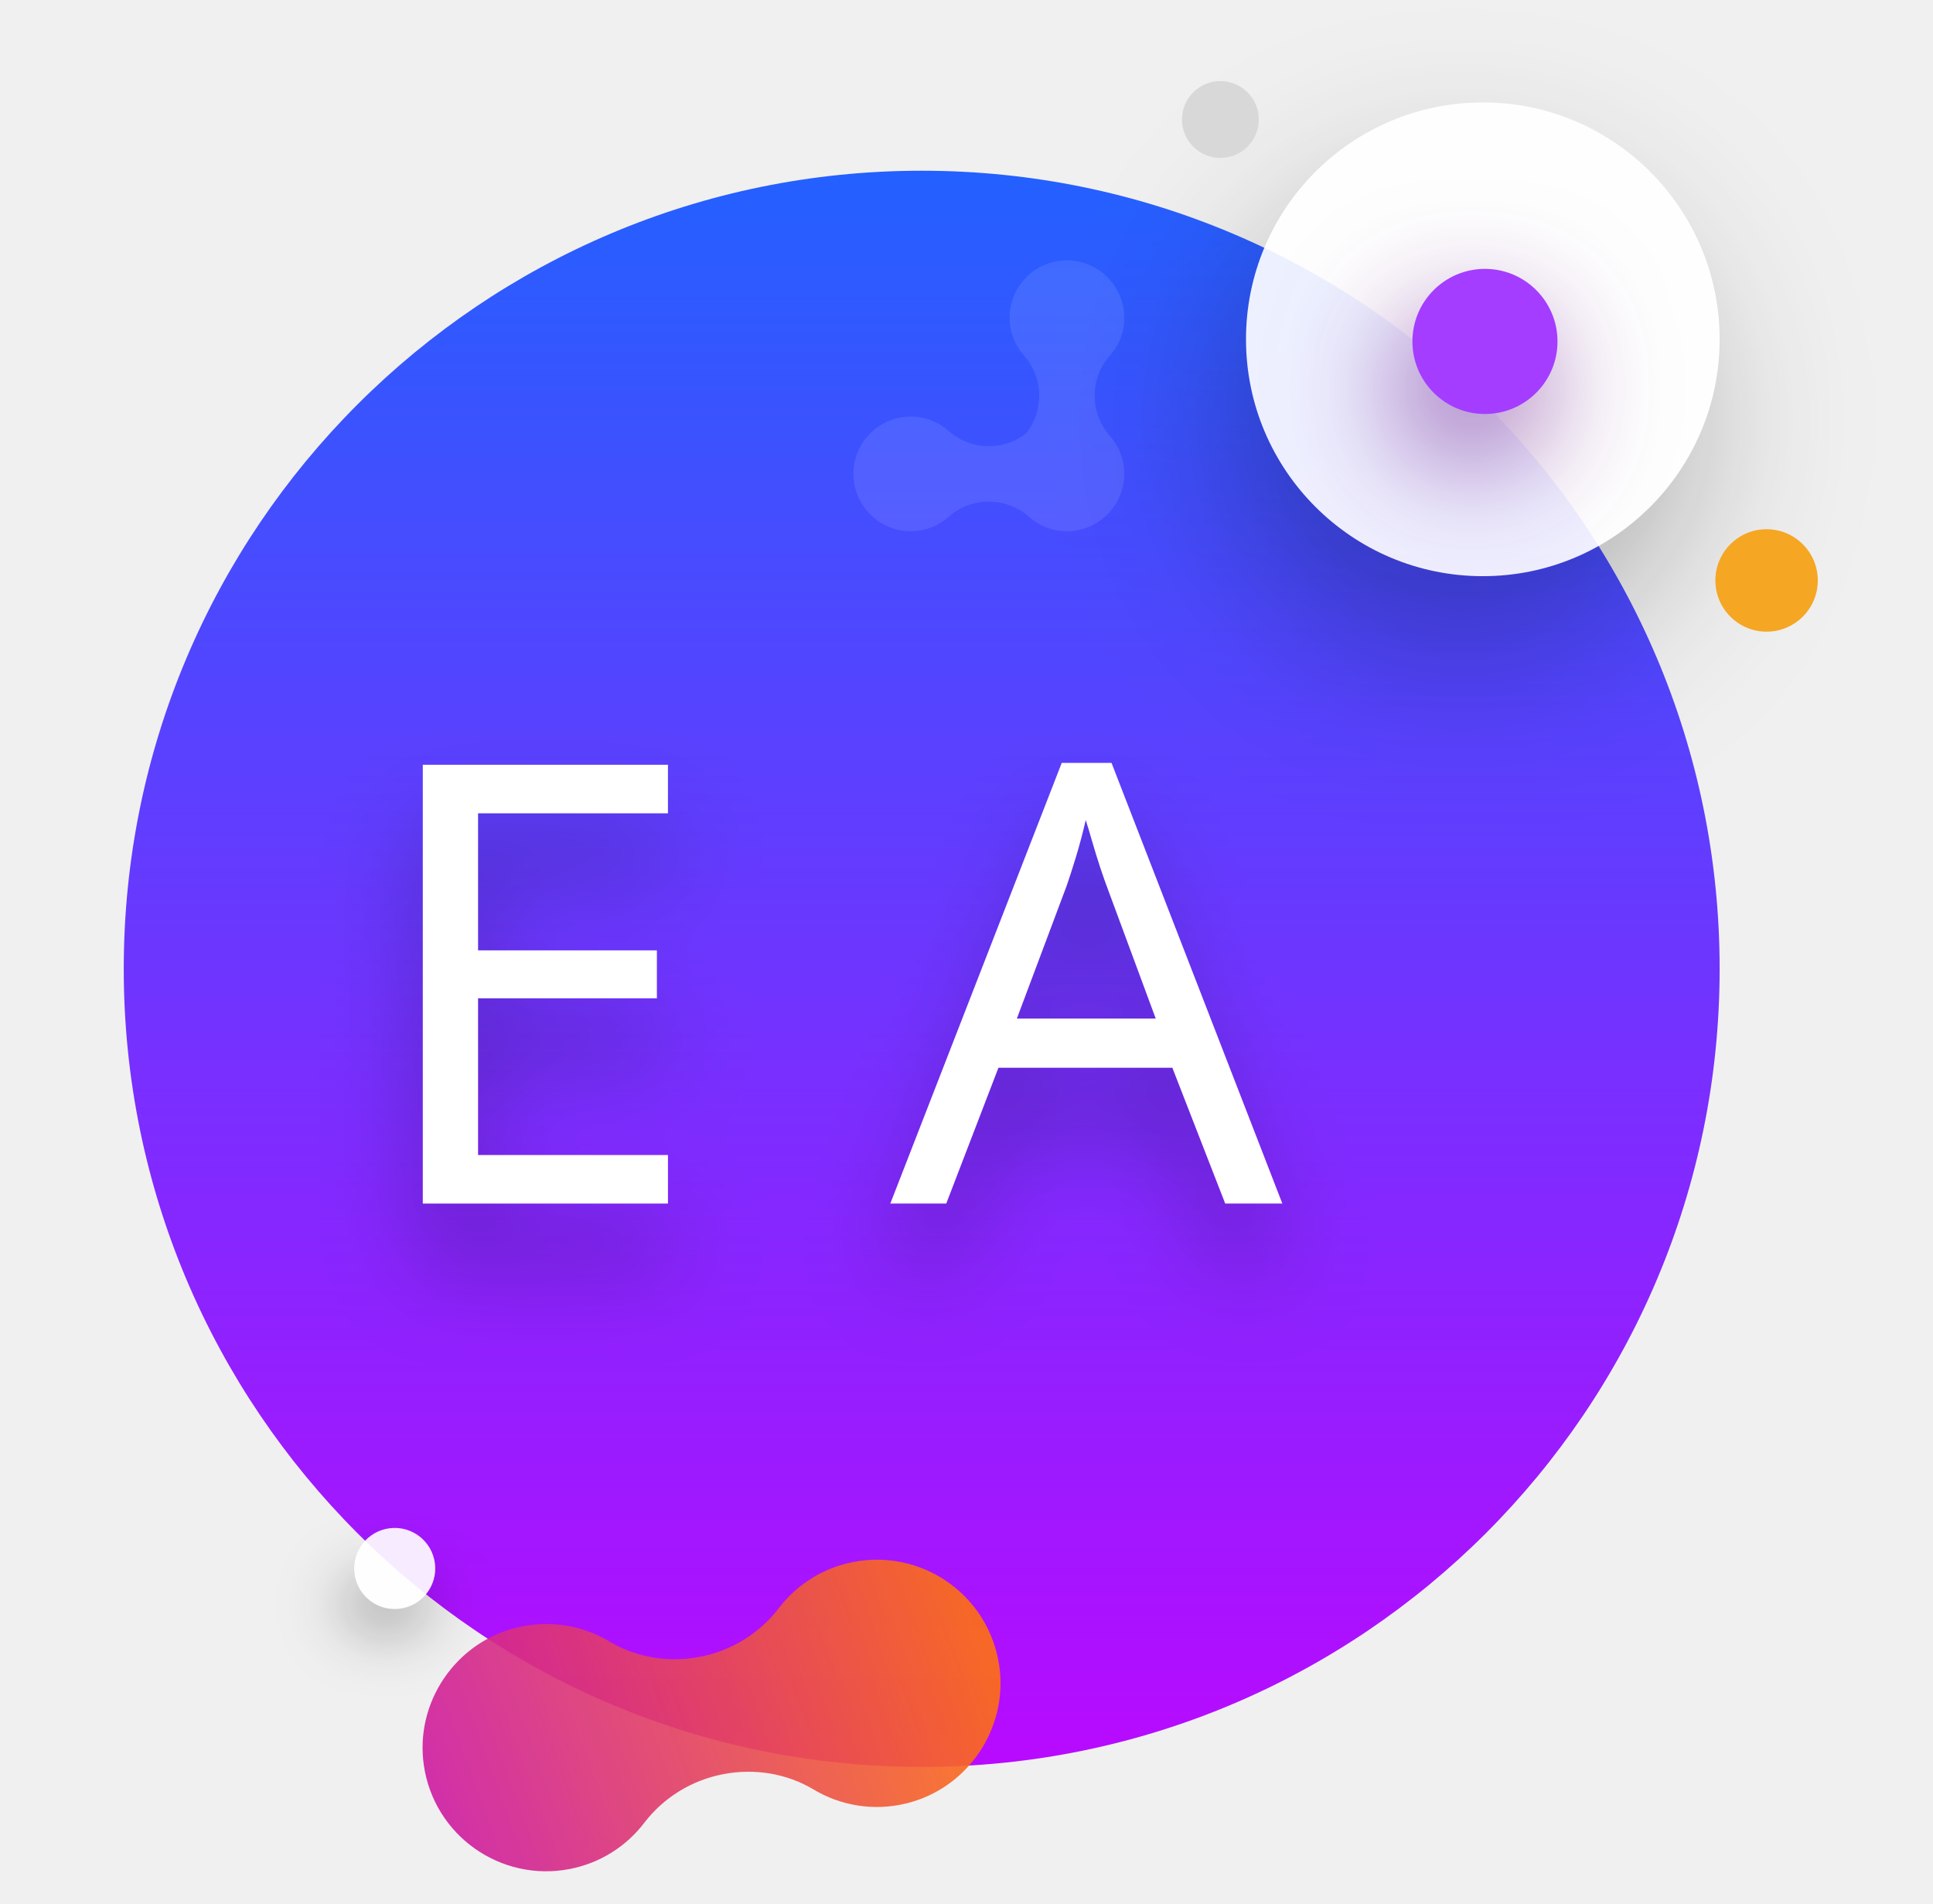
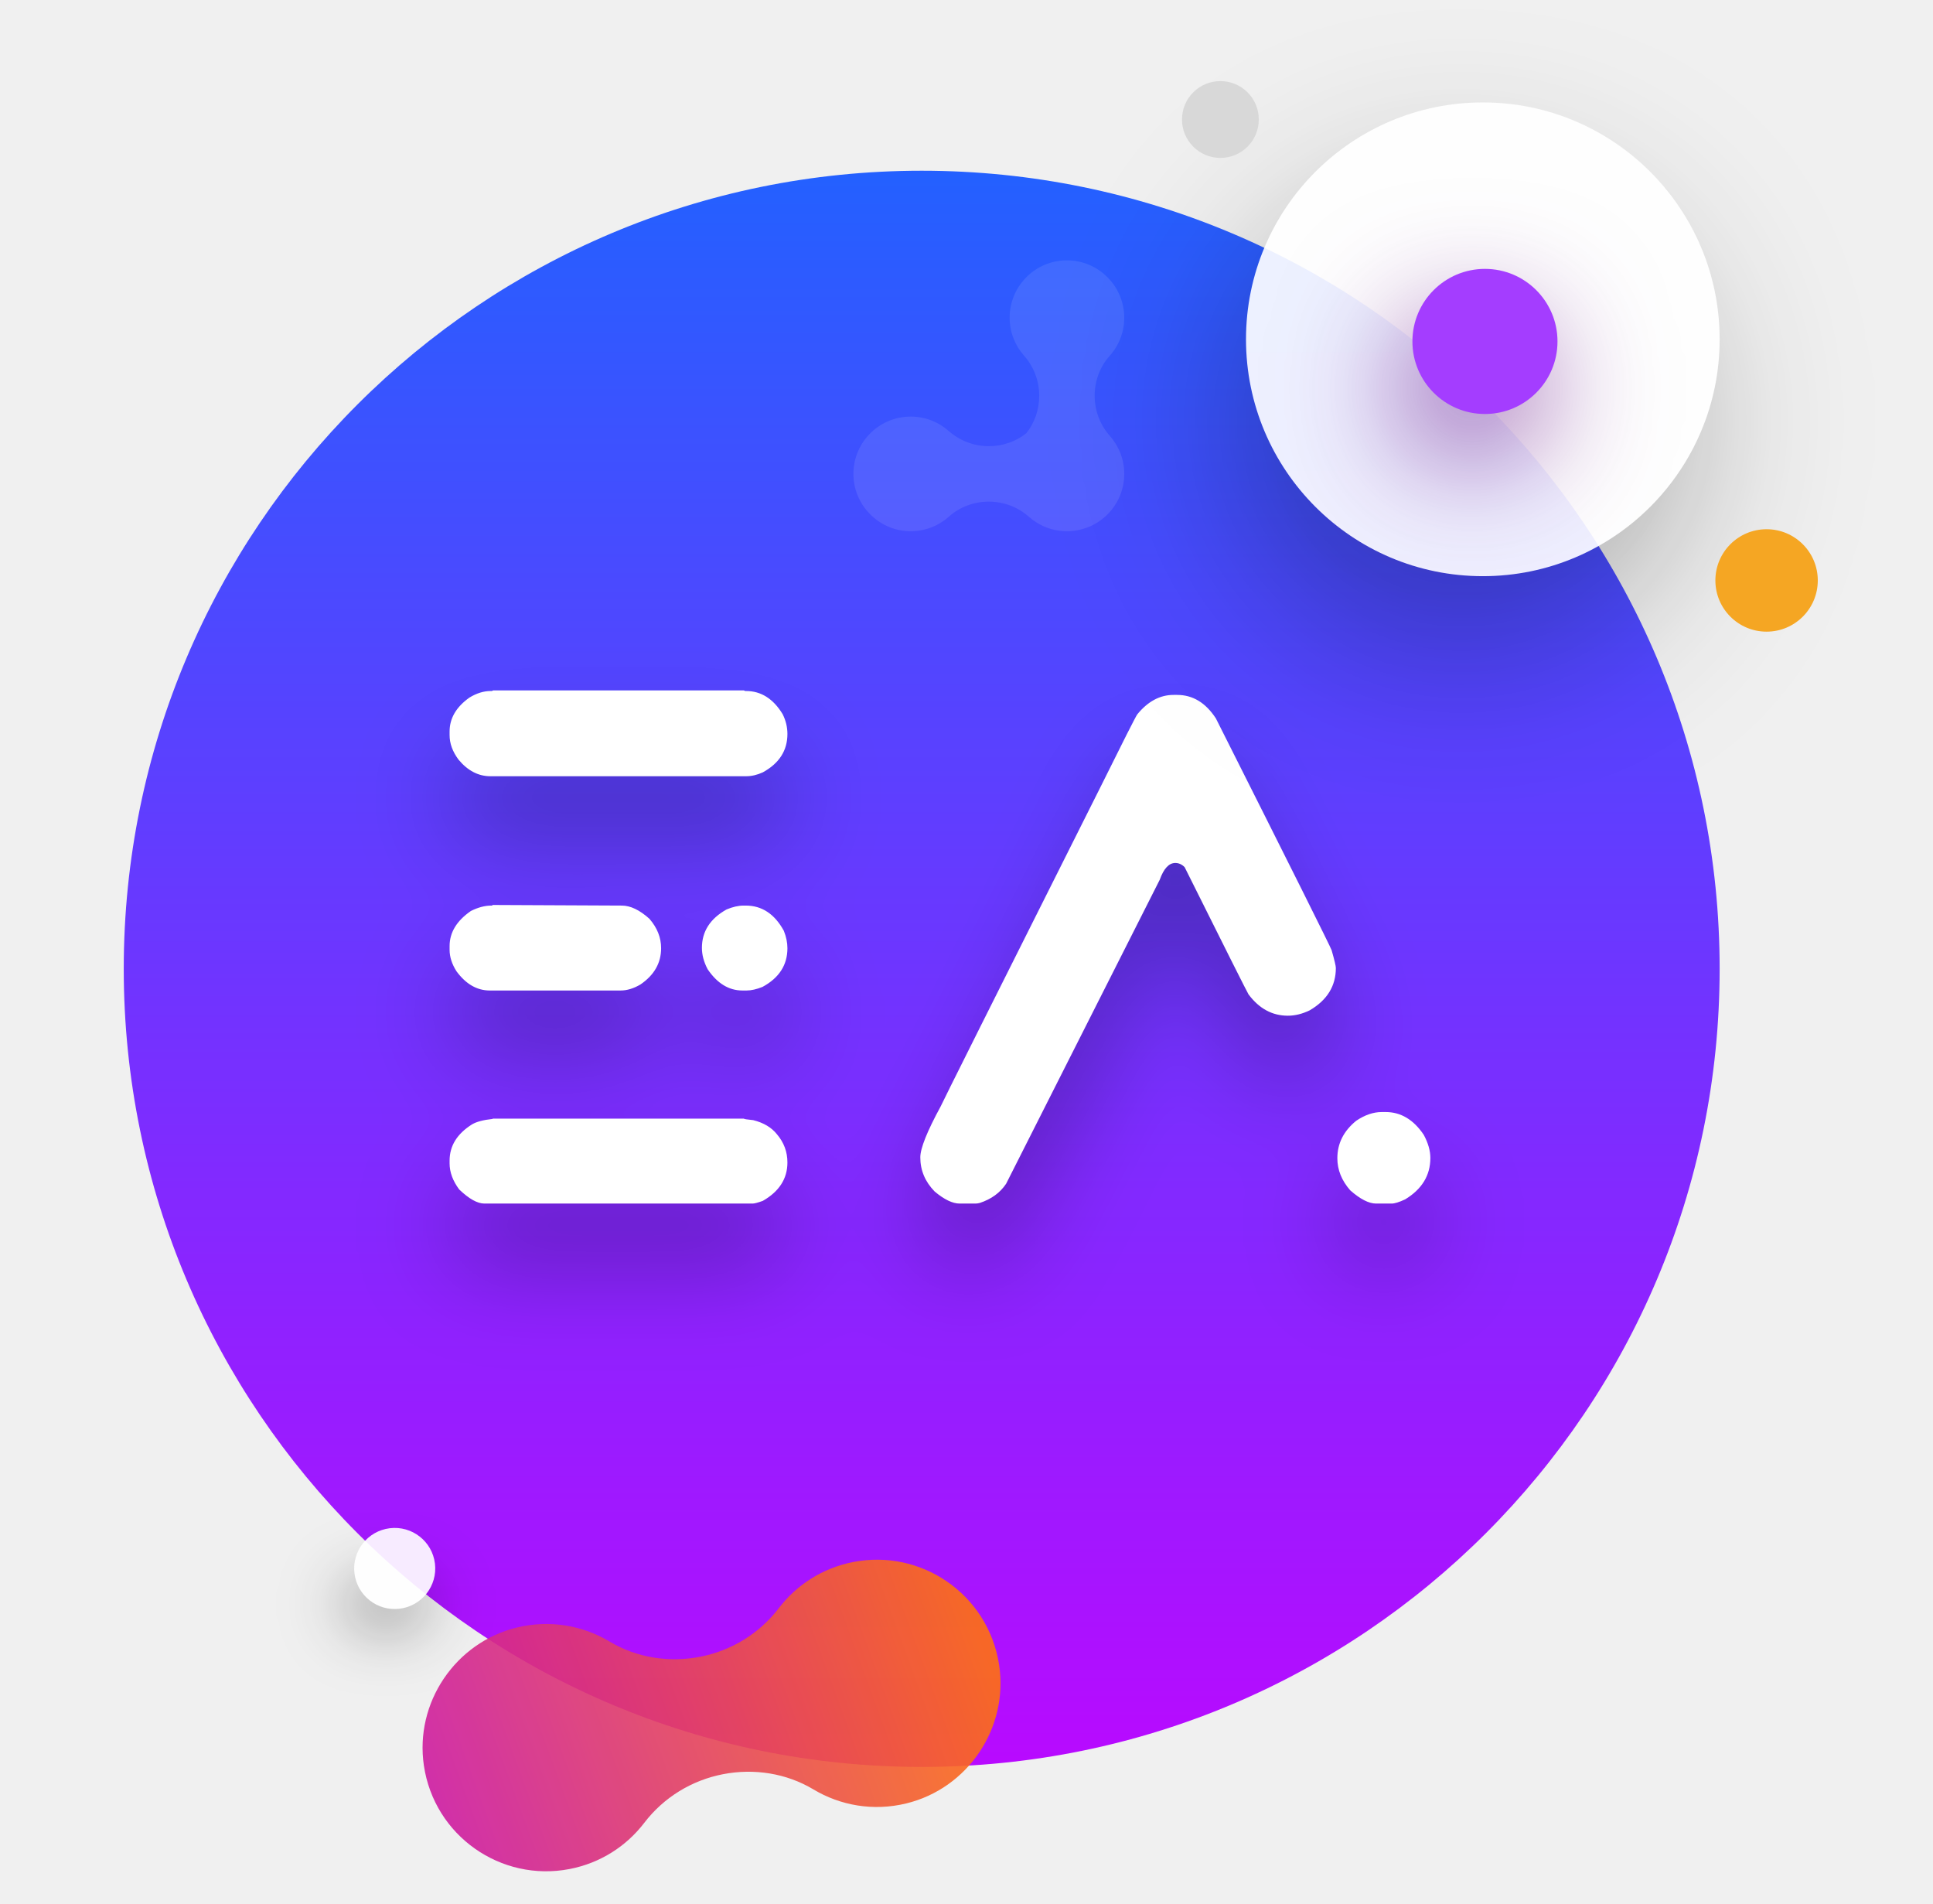
<svg xmlns="http://www.w3.org/2000/svg" xmlns:xlink="http://www.w3.org/1999/xlink" width="453px" height="446px" viewBox="0 0 453 446" version="1.1">
  <defs>
    <linearGradient x1="50%" y1="0%" x2="50%" y2="100%" id="linearGradient-1">
      <stop stop-color="#2460FF" offset="0%" />
      <stop stop-color="#B80AFF" offset="100%" />
    </linearGradient>
-     <text id="text-2" font-family="Alexana" font-size="144" font-weight="normal" letter-spacing="4" fill="#FFFFFF">
-       <tspan x="56.112" y="263">E</tspan>
-       <tspan x="179.644" y="263" letter-spacing="5.65">A</tspan>
-     </text>
-     <filter x="-15.4%" y="-17.0%" width="130.8%" height="154.0%" filterUnits="objectBoundingBox" id="filter-3">
+     <path d="M86.558,142.766 L145.339,142.766 L145.62,142.906 L145.831,142.906 C149.347,142.906 152.206,144.711 154.409,148.32 C155.159,149.82 155.534,151.367 155.534,152.961 C155.534,156.852 153.613,159.852 149.769,161.961 C148.456,162.57 147.144,162.875 145.831,162.875 L85.925,162.875 C83.112,162.875 80.628,161.586 78.472,159.008 C77.066,157.133 76.362,155.211 76.362,153.242 L76.362,152.398 C76.362,149.305 77.909,146.656 81.003,144.453 C82.691,143.422 84.355,142.906 85.995,142.906 L86.277,142.906 L86.558,142.766 Z M86.417,193.039 L116.722,193.18 C118.738,193.18 120.894,194.211 123.191,196.273 C125.019,198.383 125.933,200.68 125.933,203.164 C125.933,206.633 124.316,209.469 121.081,211.672 C119.487,212.609 117.941,213.078 116.441,213.078 L85.784,213.078 C82.784,213.078 80.183,211.578 77.98,208.578 C76.902,206.891 76.362,205.203 76.362,203.516 L76.362,202.672 C76.362,199.484 78.027,196.742 81.355,194.445 C83.042,193.602 84.636,193.18 86.136,193.18 L86.277,193.18 C86.37,193.18 86.417,193.133 86.417,193.039 Z M145.269,193.18 L145.761,193.18 C149.558,193.18 152.534,195.148 154.691,199.086 C155.253,200.492 155.534,201.852 155.534,203.164 C155.534,207.102 153.589,210.125 149.698,212.234 C148.292,212.797 147.05,213.078 145.972,213.078 L144.988,213.078 C141.8,213.078 139.081,211.414 136.831,208.086 C135.941,206.398 135.495,204.734 135.495,203.094 C135.495,199.25 137.417,196.25 141.261,194.094 C142.714,193.484 144.05,193.18 145.269,193.18 Z M86.558,243.102 L145.339,243.102 C145.339,243.195 146.066,243.312 147.519,243.453 C149.956,244.063 151.808,245.164 153.073,246.758 C154.714,248.68 155.534,250.883 155.534,253.367 C155.534,257.164 153.613,260.164 149.769,262.367 C148.597,262.789 147.8,263 147.378,263 L84.519,263 C82.878,263 80.909,261.898 78.612,259.695 C77.112,257.68 76.362,255.641 76.362,253.578 L76.362,252.945 C76.362,249.477 78.12,246.641 81.636,244.438 C82.667,243.828 84.261,243.406 86.417,243.172 C86.417,243.125 86.464,243.102 86.558,243.102 Z M246.019,143.82 L246.863,143.82 C250.519,143.82 253.542,145.648 255.933,149.305 C273.792,184.789 282.839,202.906 283.073,203.656 C283.73,205.953 284.058,207.336 284.058,207.805 C284.058,212.023 282.019,215.328 277.941,217.719 C276.206,218.563 274.495,218.984 272.808,218.984 C269.152,218.984 266.081,217.32 263.597,213.992 C263.316,213.57 258.323,203.633 248.62,184.18 C247.964,183.523 247.238,183.195 246.441,183.195 C244.941,183.195 243.722,184.508 242.784,187.133 L206.784,258.359 C205.378,260.469 203.316,261.969 200.597,262.859 C200.222,262.953 199.894,263 199.613,263 L195.886,263 C194.245,263 192.3,262.063 190.05,260.188 C187.8,257.891 186.675,255.219 186.675,252.172 C186.675,250.062 188.269,246.078 191.456,240.219 C191.456,240.078 203.878,215.258 228.722,165.758 C234.159,154.789 237.089,149 237.511,148.391 C239.995,145.344 242.831,143.82 246.019,143.82 Z M294.816,241.555 L295.73,241.555 C299.292,241.555 302.269,243.336 304.659,246.898 C305.691,248.82 306.206,250.625 306.206,252.312 C306.206,256.391 304.238,259.625 300.3,262.016 C298.894,262.672 297.839,263 297.136,263 L293.48,263 C291.792,263 289.777,261.969 287.433,259.906 C285.417,257.609 284.409,255.102 284.409,252.383 C284.409,248.914 285.886,245.984 288.839,243.594 C290.855,242.234 292.847,241.555 294.816,241.555 Z" id="path-2" />
+     <filter x="-17.6%" y="-21.2%" width="135.2%" height="167.4%" filterUnits="objectBoundingBox" id="filter-3">
      <feOffset dx="0" dy="15" in="SourceAlpha" result="shadowOffsetOuter1" />
      <feGaussianBlur stdDeviation="11" in="shadowOffsetOuter1" result="shadowBlurOuter1" />
      <feColorMatrix values="0 0 0 0 0   0 0 0 0 0   0 0 0 0 0  0 0 0 0.25 0" type="matrix" in="shadowBlurOuter1" />
    </filter>
    <circle id="path-4" cx="318.5" cy="60.5" r="55.5" />
    <filter x="-65.8%" y="-44.1%" width="222.5%" height="222.5%" filterUnits="objectBoundingBox" id="filter-5">
      <feOffset dx="-5" dy="19" in="SourceAlpha" result="shadowOffsetOuter1" />
      <feGaussianBlur stdDeviation="19.5" in="shadowOffsetOuter1" result="shadowBlurOuter1" />
      <feColorMatrix values="0 0 0 0 0   0 0 0 0 0   0 0 0 0 0  0 0 0 0.282 0" type="matrix" in="shadowBlurOuter1" />
    </filter>
    <circle id="path-6" cx="319" cy="61" r="17" />
    <filter x="-152.9%" y="-111.8%" width="388.2%" height="388.2%" filterUnits="objectBoundingBox" id="filter-7">
      <feOffset dx="-3" dy="11" in="SourceAlpha" result="shadowOffsetOuter1" />
      <feGaussianBlur stdDeviation="14.5" in="shadowOffsetOuter1" result="shadowBlurOuter1" />
      <feColorMatrix values="0 0 0 0 0.382   0 0 0 0 0.032   0 0 0 0 0.517  0 0 0 0.654 0" type="matrix" in="shadowBlurOuter1" />
    </filter>
    <circle id="path-8" cx="63.5" cy="348.5" r="9.5" />
    <filter x="-147.4%" y="-89.5%" width="363.2%" height="363.2%" filterUnits="objectBoundingBox" id="filter-9">
      <feOffset dx="-3" dy="8" in="SourceAlpha" result="shadowOffsetOuter1" />
      <feGaussianBlur stdDeviation="7" in="shadowOffsetOuter1" result="shadowBlurOuter1" />
      <feColorMatrix values="0 0 0 0 0   0 0 0 0 0   0 0 0 0 0  0 0 0 0.282 0" type="matrix" in="shadowBlurOuter1" />
    </filter>
    <linearGradient x1="79.408%" y1="0%" x2="6.263%" y2="100%" id="linearGradient-10">
      <stop stop-color="#FF710F" offset="0%" />
      <stop stop-color="#CB16A9" offset="100%" />
    </linearGradient>
  </defs>
  <g id="EA-Logo" stroke="none" stroke-width="1" fill="none" fill-rule="evenodd">
    <g id="Group-5" transform="translate(29, 19)">
      <circle id="Oval-2" fill="url(#linearGradient-1)" cx="187" cy="208" r="187" />
-       <g id="EA" fill="#FFFFFF" fill-opacity="1">
-         <use filter="url(#filter-3)" xlink:href="#text-2" />
-         <use xlink:href="#text-2" />
+       <g id="EA">
+         <use fill="black" fill-opacity="1" filter="url(#filter-3)" xlink:href="#path-2" />
+         <use fill="#FFFFFF" fill-rule="evenodd" xlink:href="#path-2" />
      </g>
      <g id="Oval-3" opacity="0.913">
        <use fill="black" fill-opacity="1" filter="url(#filter-5)" xlink:href="#path-4" />
        <use fill="#FFFFFF" fill-rule="evenodd" xlink:href="#path-4" />
      </g>
      <g id="Oval-3">
        <use fill="black" fill-opacity="1" filter="url(#filter-7)" xlink:href="#path-6" />
        <use fill="#A43DFF" fill-rule="evenodd" xlink:href="#path-6" />
      </g>
      <g id="Oval-3-Copy-2" opacity="0.913" transform="translate(63.5, 348.5) rotate(-7) translate(-63.5, -348.5) ">
        <use fill="black" fill-opacity="1" filter="url(#filter-9)" xlink:href="#path-8" />
        <use fill="#FFFFFF" fill-rule="evenodd" xlink:href="#path-8" />
      </g>
      <circle id="Oval-3-Copy-4" fill="#F5A623" cx="385" cy="117" r="12" />
      <circle id="Oval-3-Copy-5" fill="#D8D8D8" cx="257" cy="9" r="9" />
      <path d="M145.183,334.549 C139.966,339.765 137.157,346.476 136.753,353.301 C136.312,360.746 133.114,367.76 127.84,373.033 C122.604,378.27 115.654,381.543 108.26,381.942 C100.953,382.336 93.769,385.48 88.393,391.383 C83.408,396.857 80.91,403.834 80.899,410.813 L80.899,410.915 C80.911,417.899 83.414,424.878 88.406,430.352 C99.617,442.645 118.684,442.977 130.316,431.343 C135.533,426.127 138.341,419.418 138.746,412.591 C139.186,405.145 142.384,398.132 147.659,392.857 C152.895,387.62 159.844,384.35 167.239,383.951 C174.544,383.557 181.73,380.41 187.105,374.509 C192.077,369.049 194.576,362.093 194.599,355.131 L194.599,354.935 C194.576,347.965 192.074,341.002 187.093,335.541 C181.332,329.224 173.498,326.066 165.664,326.066 C158.252,326.066 150.839,328.893 145.183,334.549" id="Fill-1" fill="url(#linearGradient-10)" opacity="0.898" transform="translate(137.7489, 382.9464) rotate(34) translate(-137.7489, -382.9464) " />
      <path d="M220.973,42 C213.585,42.035 207.61,48.035 207.61,55.43 C207.61,58.85 208.888,61.971 210.993,64.341 C213.29,66.927 214.541,70.274 214.541,73.732 L214.54,73.732 C214.54,76.922 213.5,80.038 211.514,82.514 C209.038,84.5 205.921,85.541 202.732,85.541 C199.273,85.541 195.926,84.29 193.341,81.994 C190.97,79.888 187.85,78.609 184.43,78.609 C176.802,78.609 170.66,84.969 171.015,92.675 C171.331,99.551 176.909,105.132 183.785,105.454 C187.484,105.627 190.87,104.303 193.394,102.036 C195.95,99.743 199.301,98.537 202.734,98.537 C206.192,98.537 209.54,99.788 212.126,102.085 C214.495,104.189 217.615,105.469 221.036,105.469 C222.733,105.469 224.355,105.152 225.85,104.578 C225.857,104.576 225.864,104.574 225.87,104.57 C226.072,104.492 226.272,104.411 226.468,104.323 C226.486,104.315 226.502,104.307 226.52,104.299 C226.706,104.216 226.889,104.13 227.071,104.038 C227.098,104.024 227.126,104.009 227.153,103.995 C227.323,103.908 227.49,103.818 227.657,103.725 C227.694,103.704 227.73,103.681 227.766,103.659 C227.921,103.569 228.074,103.479 228.224,103.384 C228.271,103.355 228.316,103.323 228.362,103.292 C228.5,103.202 228.638,103.111 228.773,103.017 C228.829,102.977 228.883,102.936 228.937,102.896 C229.059,102.806 229.182,102.717 229.302,102.623 C229.367,102.572 229.428,102.52 229.492,102.468 C229.599,102.381 229.706,102.295 229.81,102.205 C229.883,102.143 229.953,102.077 230.024,102.013 C230.116,101.931 230.208,101.848 230.297,101.763 C230.378,101.687 230.453,101.608 230.531,101.531 C230.609,101.454 230.687,101.377 230.763,101.298 C230.848,101.208 230.93,101.116 231.013,101.024 C231.077,100.952 231.142,100.883 231.205,100.811 C231.295,100.706 231.381,100.599 231.468,100.492 C231.519,100.429 231.573,100.366 231.622,100.302 C231.716,100.182 231.806,100.06 231.895,99.938 C231.935,99.882 231.977,99.829 232.016,99.774 C232.111,99.639 232.202,99.501 232.292,99.362 C232.322,99.317 232.354,99.271 232.384,99.224 C232.479,99.074 232.57,98.921 232.659,98.767 C232.68,98.73 232.703,98.694 232.724,98.656 C232.819,98.491 232.907,98.322 232.995,98.152 C233.009,98.125 233.023,98.099 233.038,98.071 C233.13,97.89 233.215,97.707 233.299,97.519 C233.306,97.503 233.315,97.486 233.322,97.469 C233.41,97.272 233.492,97.072 233.57,96.871 L233.579,96.851 C234.153,95.356 234.468,93.733 234.468,92.037 C234.468,88.617 233.19,85.496 231.084,83.125 C228.788,80.54 227.537,77.191 227.537,73.733 C227.537,70.301 228.742,66.949 231.036,64.395 C233.303,61.87 234.626,58.484 234.454,54.786 C234.132,47.91 228.551,42.332 221.674,42.015 C221.487,42.006 221.3,42.001 221.114,42 L220.973,42 Z" id="Fill-1" fill="#FFFFFF" opacity="0.097" />
    </g>
  </g>
</svg>
